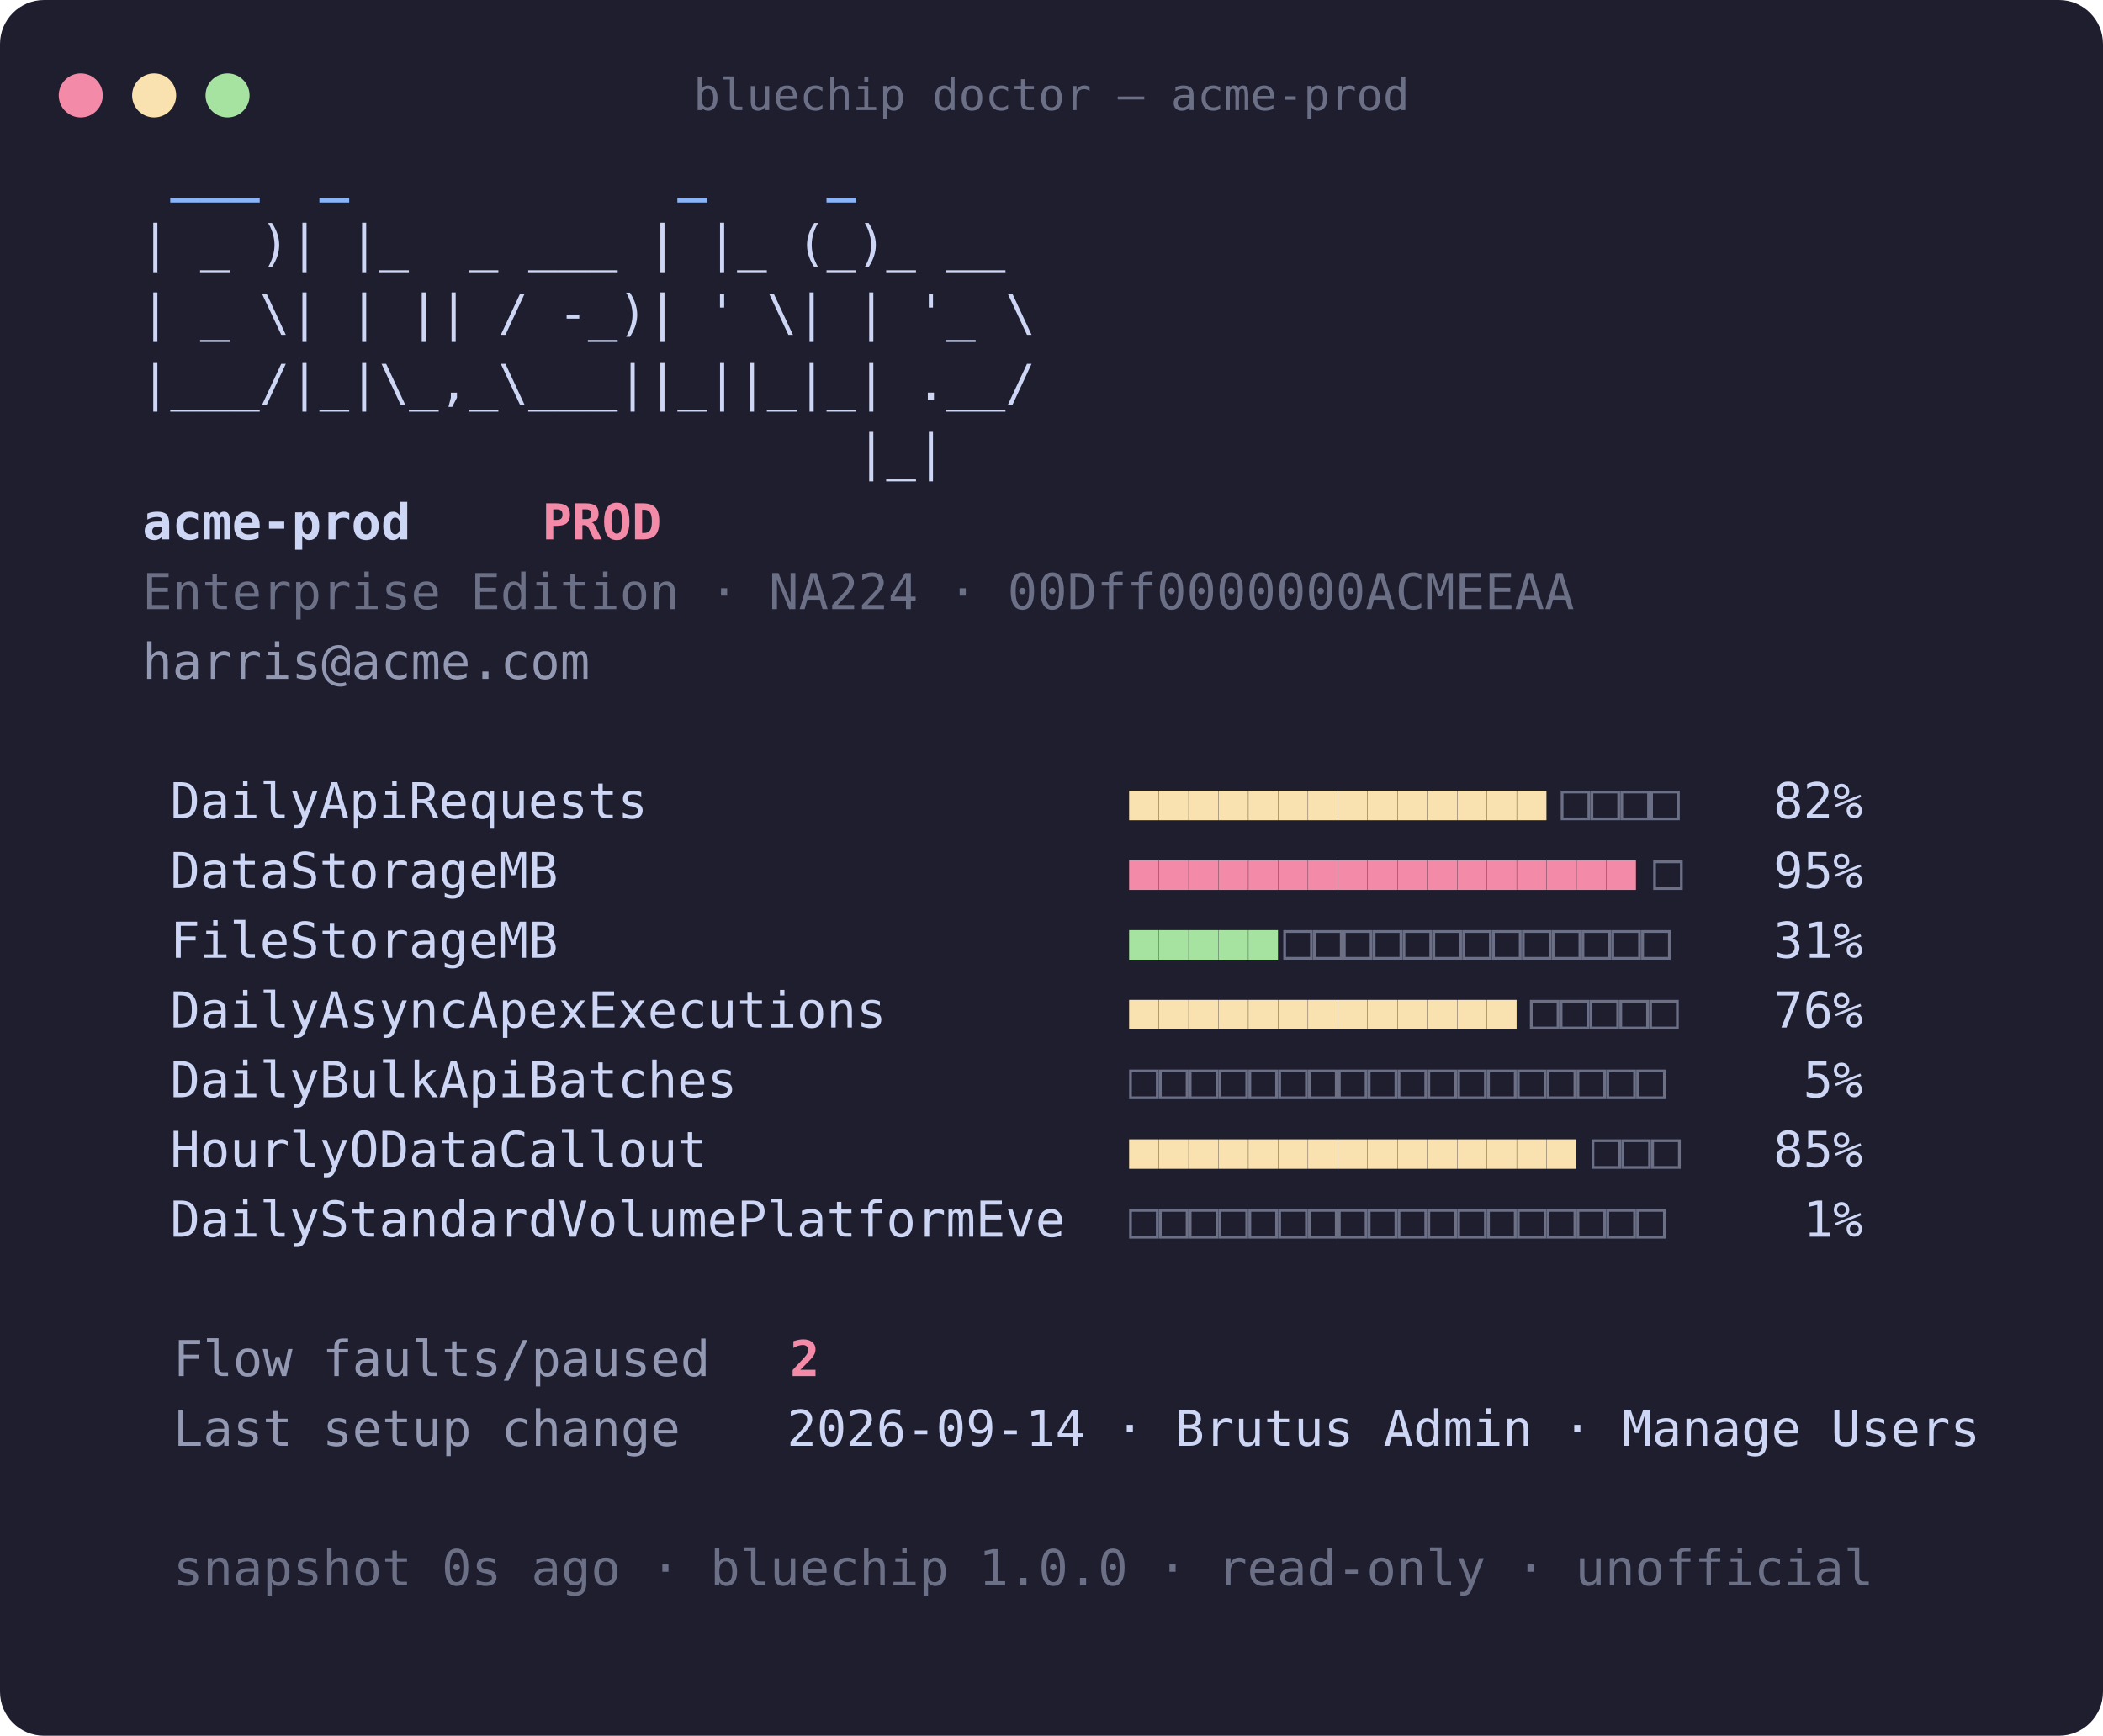
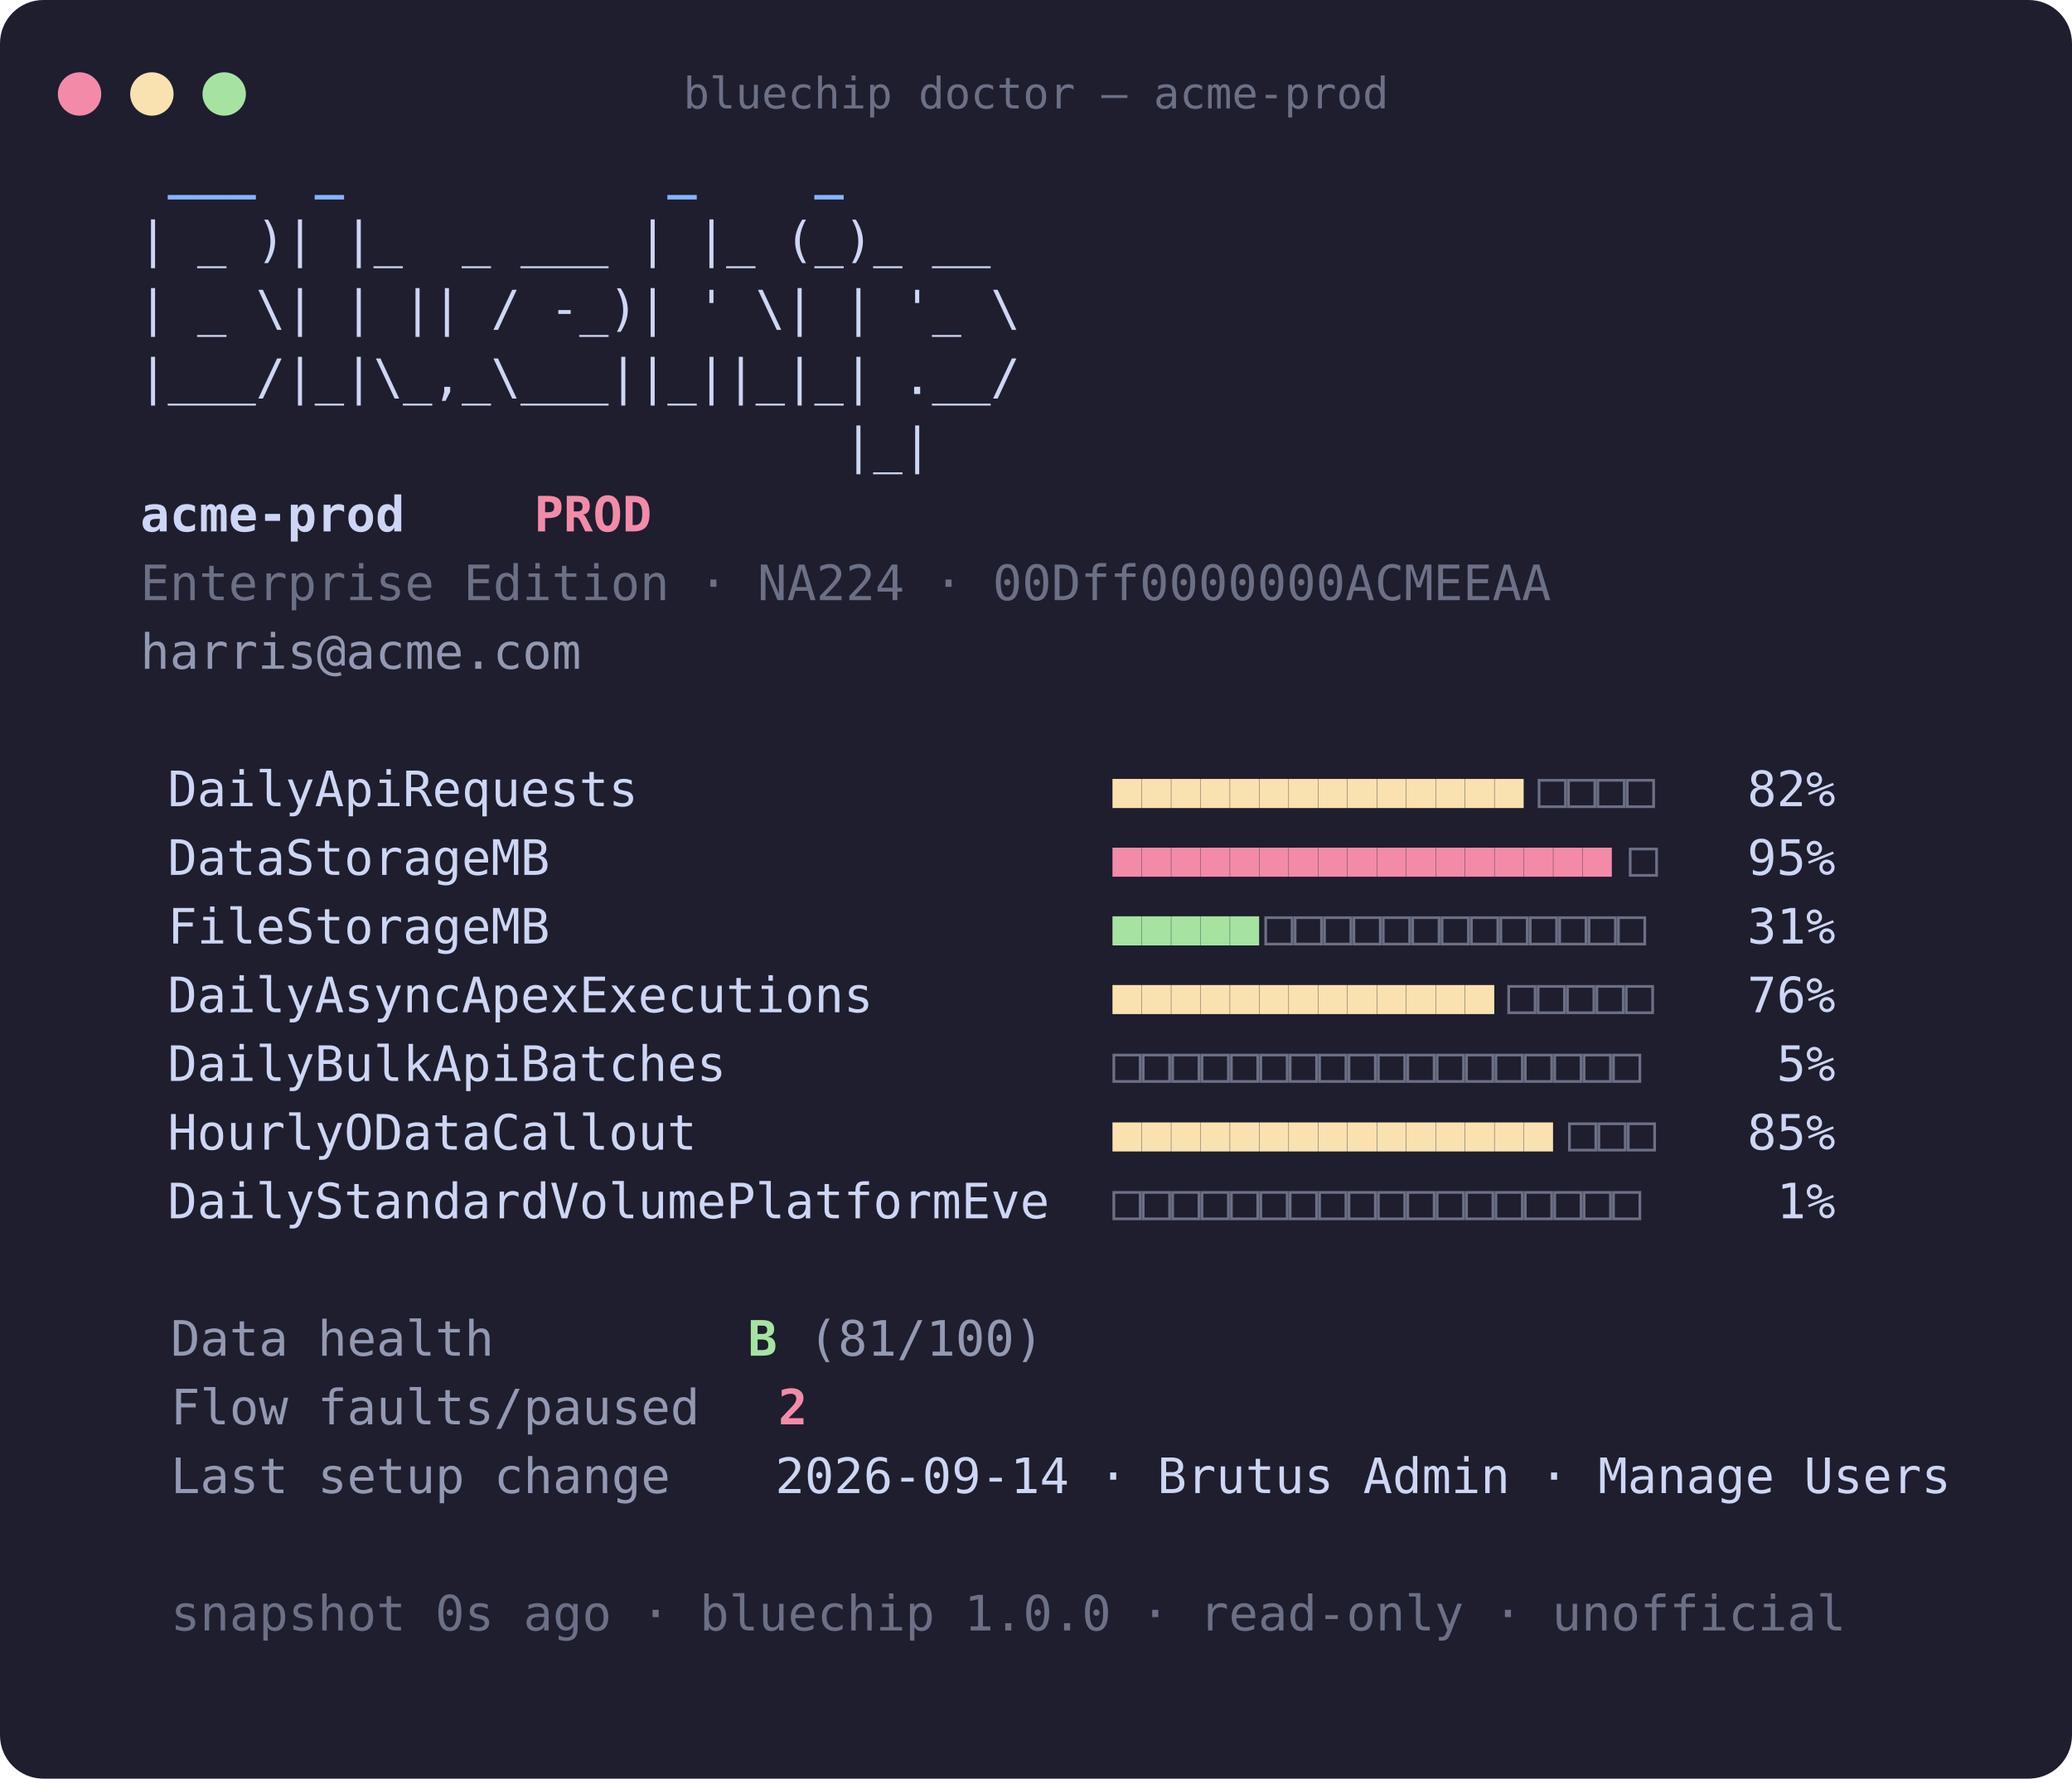
- <svg xmlns="http://www.w3.org/2000/svg" width="573" height="473" viewBox="0 0 573 473" font-family="JetBrains Mono, DejaVu Sans Mono, monospace" font-size="13.5">
-   <rect width="573" height="473" rx="12" fill="#1e1e2e" />
+ <svg xmlns="http://www.w3.org/2000/svg" width="573" height="492" viewBox="0 0 573 492" font-family="JetBrains Mono, DejaVu Sans Mono, monospace" font-size="13.5">
+   <rect width="573" height="492" rx="12" fill="#1e1e2e" />
  <circle cx="22" cy="26" r="6" fill="#f38ba8" />
  <circle cx="42" cy="26" r="6" fill="#f9e2af" />
  <circle cx="62" cy="26" r="6" fill="#a6e3a1" />
  <text x="286.5" y="30" fill="#6c7086" text-anchor="middle" font-size="12">bluechip doctor — acme-prod</text>
  <text x="22.0" y="52" fill="#89b4fa" font-weight="700" xml:space="preserve">   ___  _           _    _</text>
  <text x="22.0" y="71" fill="#cdd6f4" font-weight="400" xml:space="preserve">  | _ )| |_  _ ___ | |_ (_)_ __</text>
  <text x="22.0" y="90" fill="#cdd6f4" font-weight="400" xml:space="preserve">  | _ \| | || / -_)| ' \| | '_ \</text>
  <text x="22.0" y="109" fill="#cdd6f4" font-weight="400" xml:space="preserve">  |___/|_|\_,_\___||_||_|_| .__/</text>
  <text x="22.0" y="128" fill="#cdd6f4" font-weight="400" xml:space="preserve">                          |_|</text>
  <text x="22.0" y="147" fill="#cdd6f4" font-weight="400" xml:space="preserve">  </text>
  <text x="38.8" y="147" fill="#cdd6f4" font-weight="700" xml:space="preserve">acme-prod</text>
  <text x="114.4" y="147" fill="#cdd6f4" font-weight="400" xml:space="preserve">   </text>
  <text x="139.6" y="147" fill="#f38ba8" font-weight="700" xml:space="preserve"> PROD </text>
  <text x="22.0" y="166" fill="#cdd6f4" font-weight="400" xml:space="preserve">  </text>
  <text x="38.8" y="166" fill="#6c7086" font-weight="400" xml:space="preserve">Enterprise Edition · NA224 · 00Dff0000000ACMEEAA</text>
  <text x="22.0" y="185" fill="#cdd6f4" font-weight="400" xml:space="preserve">  </text>
  <text x="38.8" y="185" fill="#9399b2" font-weight="400" xml:space="preserve">harris@acme.com</text>
  <text x="22.0" y="223" fill="#cdd6f4" font-weight="400" xml:space="preserve">   DailyApiRequests               </text>
  <text x="307.6" y="223" fill="#f9e2af" font-weight="400" xml:space="preserve">■■■■■■■■■■■■■■</text>
  <text x="425.2" y="223" fill="#6c7086" font-weight="400" xml:space="preserve">□□□□</text>
  <text x="458.8" y="223" fill="#cdd6f4" font-weight="400" xml:space="preserve">   82%</text>
  <text x="22.0" y="242" fill="#cdd6f4" font-weight="400" xml:space="preserve">   DataStorageMB                  </text>
  <text x="307.6" y="242" fill="#f38ba8" font-weight="400" xml:space="preserve">■■■■■■■■■■■■■■■■■</text>
  <text x="450.4" y="242" fill="#6c7086" font-weight="400" xml:space="preserve">□</text>
  <text x="458.8" y="242" fill="#cdd6f4" font-weight="400" xml:space="preserve">   95%</text>
  <text x="22.0" y="261" fill="#cdd6f4" font-weight="400" xml:space="preserve">   FileStorageMB                  </text>
  <text x="307.6" y="261" fill="#a6e3a1" font-weight="400" xml:space="preserve">■■■■■</text>
  <text x="349.6" y="261" fill="#6c7086" font-weight="400" xml:space="preserve">□□□□□□□□□□□□□</text>
  <text x="458.8" y="261" fill="#cdd6f4" font-weight="400" xml:space="preserve">   31%</text>
  <text x="22.0" y="280" fill="#cdd6f4" font-weight="400" xml:space="preserve">   DailyAsyncApexExecutions       </text>
  <text x="307.6" y="280" fill="#f9e2af" font-weight="400" xml:space="preserve">■■■■■■■■■■■■■</text>
  <text x="416.8" y="280" fill="#6c7086" font-weight="400" xml:space="preserve">□□□□□</text>
  <text x="458.8" y="280" fill="#cdd6f4" font-weight="400" xml:space="preserve">   76%</text>
  <text x="22.0" y="299" fill="#cdd6f4" font-weight="400" xml:space="preserve">   DailyBulkApiBatches            </text>
  <text x="307.6" y="299" fill="#6c7086" font-weight="400" xml:space="preserve">□□□□□□□□□□□□□□□□□□</text>
  <text x="458.8" y="299" fill="#cdd6f4" font-weight="400" xml:space="preserve">    5%</text>
  <text x="22.0" y="318" fill="#cdd6f4" font-weight="400" xml:space="preserve">   HourlyODataCallout             </text>
  <text x="307.6" y="318" fill="#f9e2af" font-weight="400" xml:space="preserve">■■■■■■■■■■■■■■■</text>
  <text x="433.6" y="318" fill="#6c7086" font-weight="400" xml:space="preserve">□□□</text>
  <text x="458.8" y="318" fill="#cdd6f4" font-weight="400" xml:space="preserve">   85%</text>
  <text x="22.0" y="337" fill="#cdd6f4" font-weight="400" xml:space="preserve">   DailyStandardVolumePlatformEve </text>
  <text x="307.6" y="337" fill="#6c7086" font-weight="400" xml:space="preserve">□□□□□□□□□□□□□□□□□□</text>
  <text x="458.8" y="337" fill="#cdd6f4" font-weight="400" xml:space="preserve">    1%</text>
  <text x="22.0" y="375" fill="#cdd6f4" font-weight="400" xml:space="preserve">   </text>
-   <text x="47.2" y="375" fill="#9399b2" font-weight="400" xml:space="preserve">Flow faults/paused</text>
-   <text x="198.4" y="375" fill="#cdd6f4" font-weight="400" xml:space="preserve">  </text>
-   <text x="215.2" y="375" fill="#f38ba8" font-weight="700" xml:space="preserve">2</text>
+   <text x="47.2" y="375" fill="#9399b2" font-weight="400" xml:space="preserve">Data health</text>
+   <text x="139.6" y="375" fill="#cdd6f4" font-weight="400" xml:space="preserve">        </text>
+   <text x="206.8" y="375" fill="#a6e3a1" font-weight="700" xml:space="preserve">B</text>
+   <text x="215.2" y="375" fill="#cdd6f4" font-weight="400" xml:space="preserve"> </text>
+   <text x="223.6" y="375" fill="#9399b2" font-weight="400" xml:space="preserve">(81/100)</text>
  <text x="22.0" y="394" fill="#cdd6f4" font-weight="400" xml:space="preserve">   </text>
-   <text x="47.2" y="394" fill="#9399b2" font-weight="400" xml:space="preserve">Last setup change</text>
-   <text x="190.0" y="394" fill="#cdd6f4" font-weight="400" xml:space="preserve">   2026-09-14 · Brutus Admin · Manage Users</text>
-   <text x="22.0" y="432" fill="#cdd6f4" font-weight="400" xml:space="preserve">   </text>
-   <text x="47.2" y="432" fill="#6c7086" font-weight="400" xml:space="preserve">snapshot 0s ago · bluechip 1.0.0 · read-only · unofficial</text>
+   <text x="47.2" y="394" fill="#9399b2" font-weight="400" xml:space="preserve">Flow faults/paused</text>
+   <text x="198.4" y="394" fill="#cdd6f4" font-weight="400" xml:space="preserve">  </text>
+   <text x="215.2" y="394" fill="#f38ba8" font-weight="700" xml:space="preserve">2</text>
+   <text x="22.0" y="413" fill="#cdd6f4" font-weight="400" xml:space="preserve">   </text>
+   <text x="47.2" y="413" fill="#9399b2" font-weight="400" xml:space="preserve">Last setup change</text>
+   <text x="190.0" y="413" fill="#cdd6f4" font-weight="400" xml:space="preserve">   2026-09-14 · Brutus Admin · Manage Users</text>
+   <text x="22.0" y="451" fill="#cdd6f4" font-weight="400" xml:space="preserve">   </text>
+   <text x="47.2" y="451" fill="#6c7086" font-weight="400" xml:space="preserve">snapshot 0s ago · bluechip 1.0.0 · read-only · unofficial</text>
</svg>
